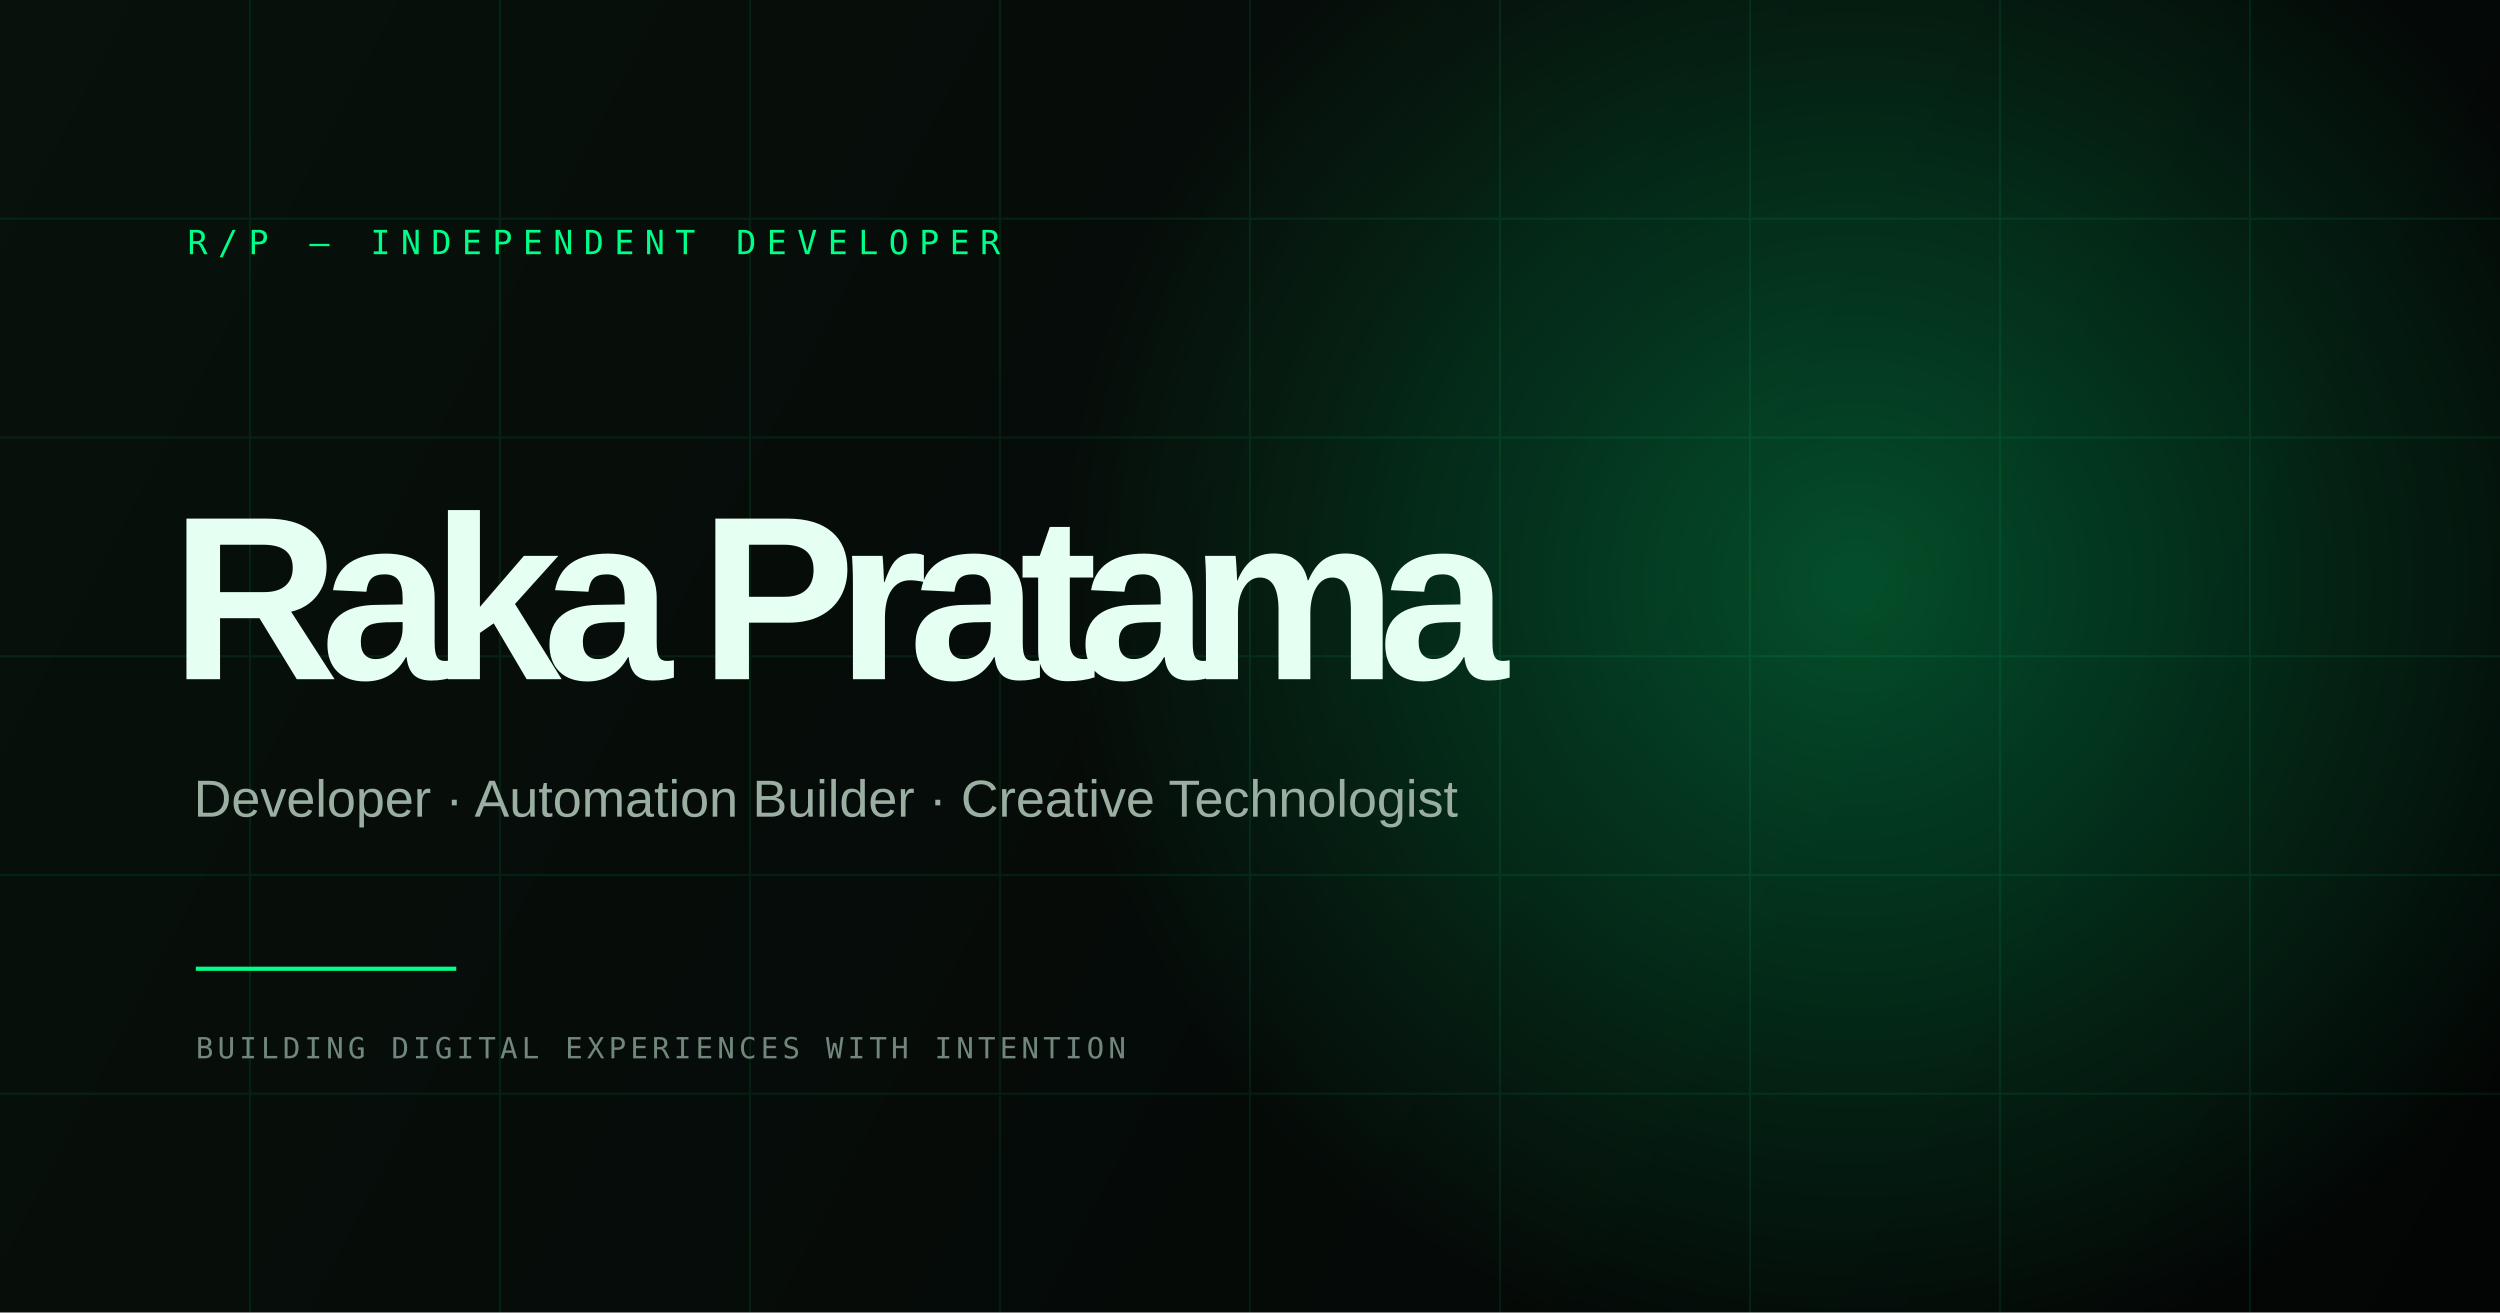
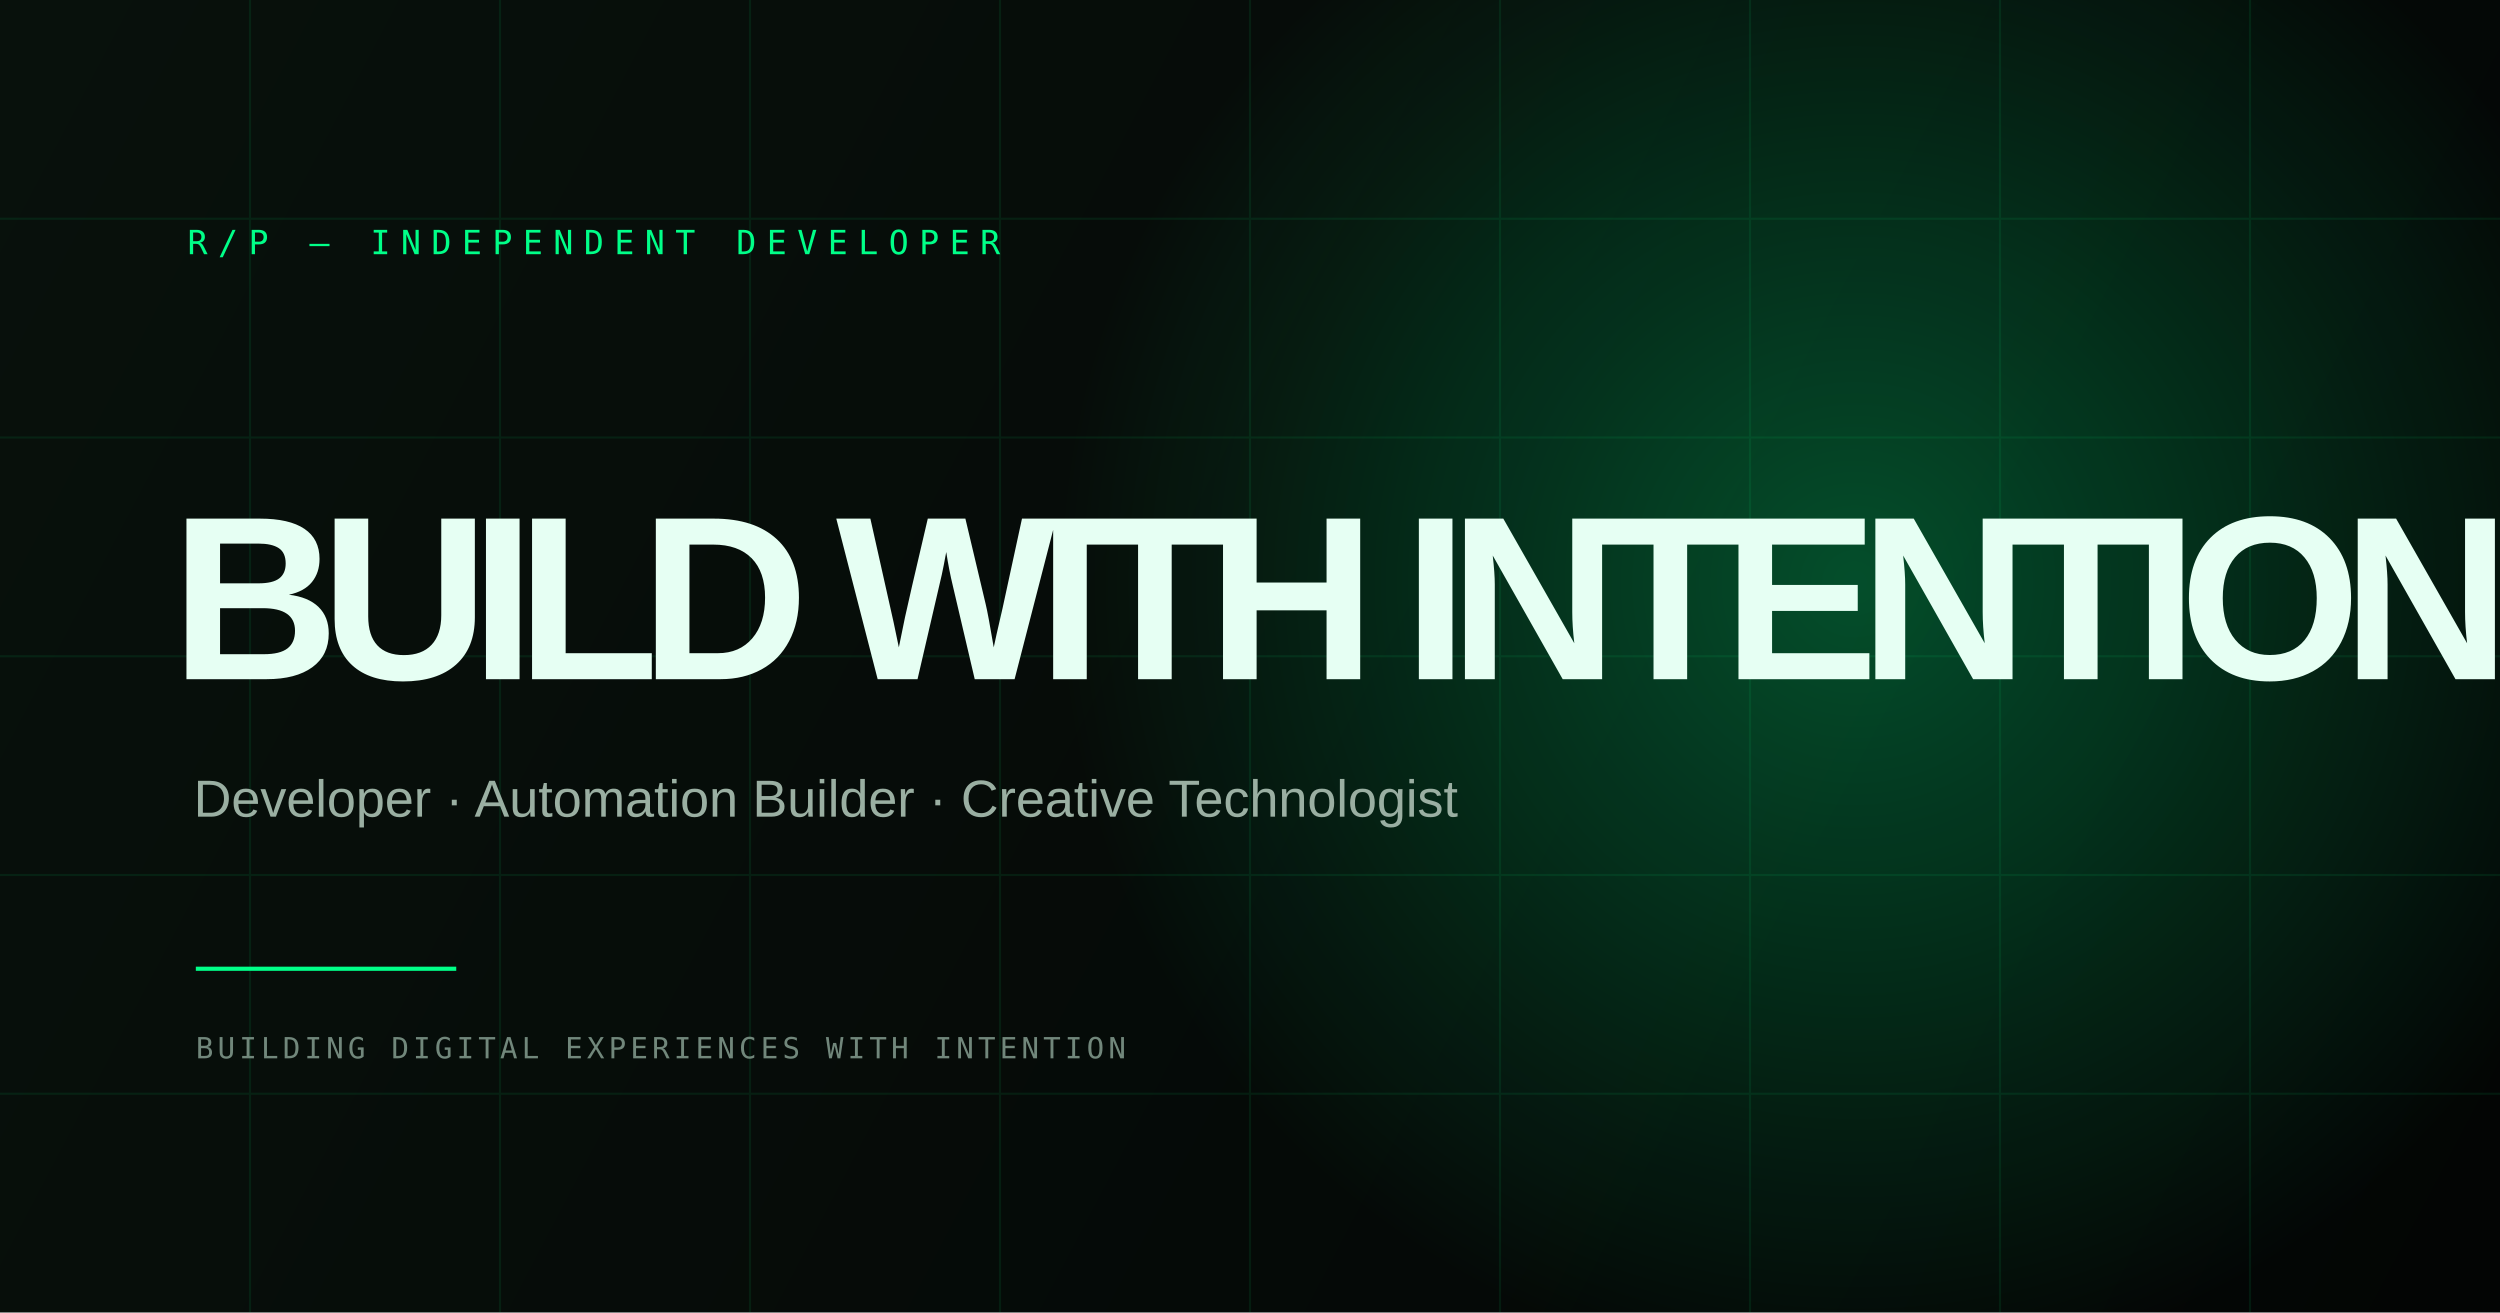
<svg xmlns="http://www.w3.org/2000/svg" width="1200" height="630" viewBox="0 0 1200 630">
  <defs>
    <linearGradient id="g" x1="0" y1="0" x2="1200" y2="630" gradientUnits="userSpaceOnUse">
      <stop stop-color="#08110c" />
      <stop offset="1" stop-color="#030504" />
    </linearGradient>
    <radialGradient id="r">
      <stop stop-color="#00ff88" stop-opacity=".28" />
      <stop offset="1" stop-color="#00ff88" stop-opacity="0" />
    </radialGradient>
  </defs>
  <path fill="url(#g)" d="M0 0h1200v630H0z" />
  <circle cx="890" cy="280" r="380" fill="url(#r)" />
  <path stroke="#00ff88" stroke-opacity=".08" d="M0 105h1200M0 210h1200M0 315h1200M0 420h1200M0 525h1200M120 0v630M240 0v630M360 0v630M480 0v630M600 0v630M720 0v630M840 0v630M960 0v630M1080 0v630" />
  <text x="90" y="122" fill="#00ff88" font-family="monospace" font-size="16" letter-spacing="5">R/P — INDEPENDENT DEVELOPER</text>
-   <text x="82" y="326" fill="#e6fff3" font-family="Arial,sans-serif" font-size="112" font-weight="600" letter-spacing="-9">Raka Pratama</text>
+   <text x="82" y="326" fill="#e6fff3" font-family="Arial,sans-serif" font-size="112" font-weight="600" letter-spacing="-9">BUILD WITH INTENTION</text>
  <text x="93" y="392" fill="#9aafa2" font-family="Arial,sans-serif" font-size="25">Developer · Automation Builder · Creative Technologist</text>
  <path d="M94 465h125" stroke="#00ff88" stroke-width="2" />
  <text x="94" y="508" fill="#71877b" font-family="monospace" font-size="14" letter-spacing="2">BUILDING DIGITAL EXPERIENCES WITH INTENTION</text>
</svg>
